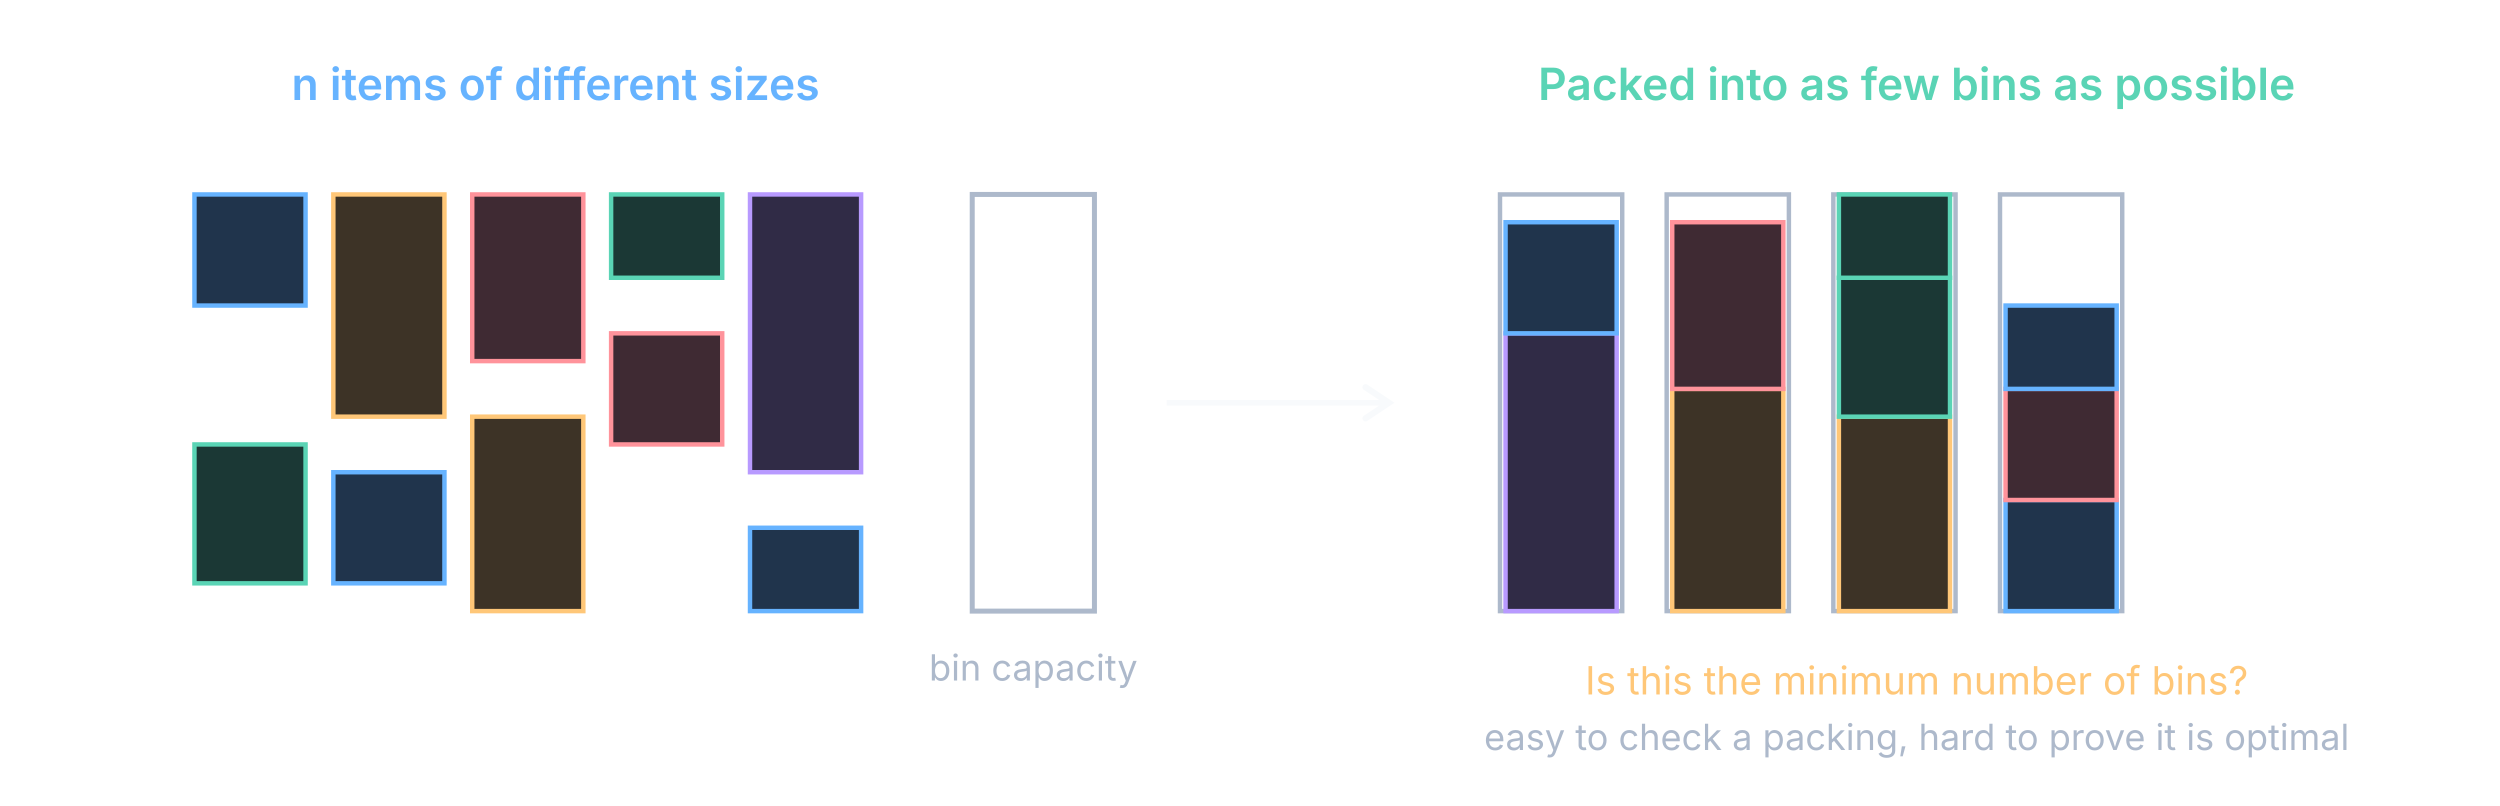
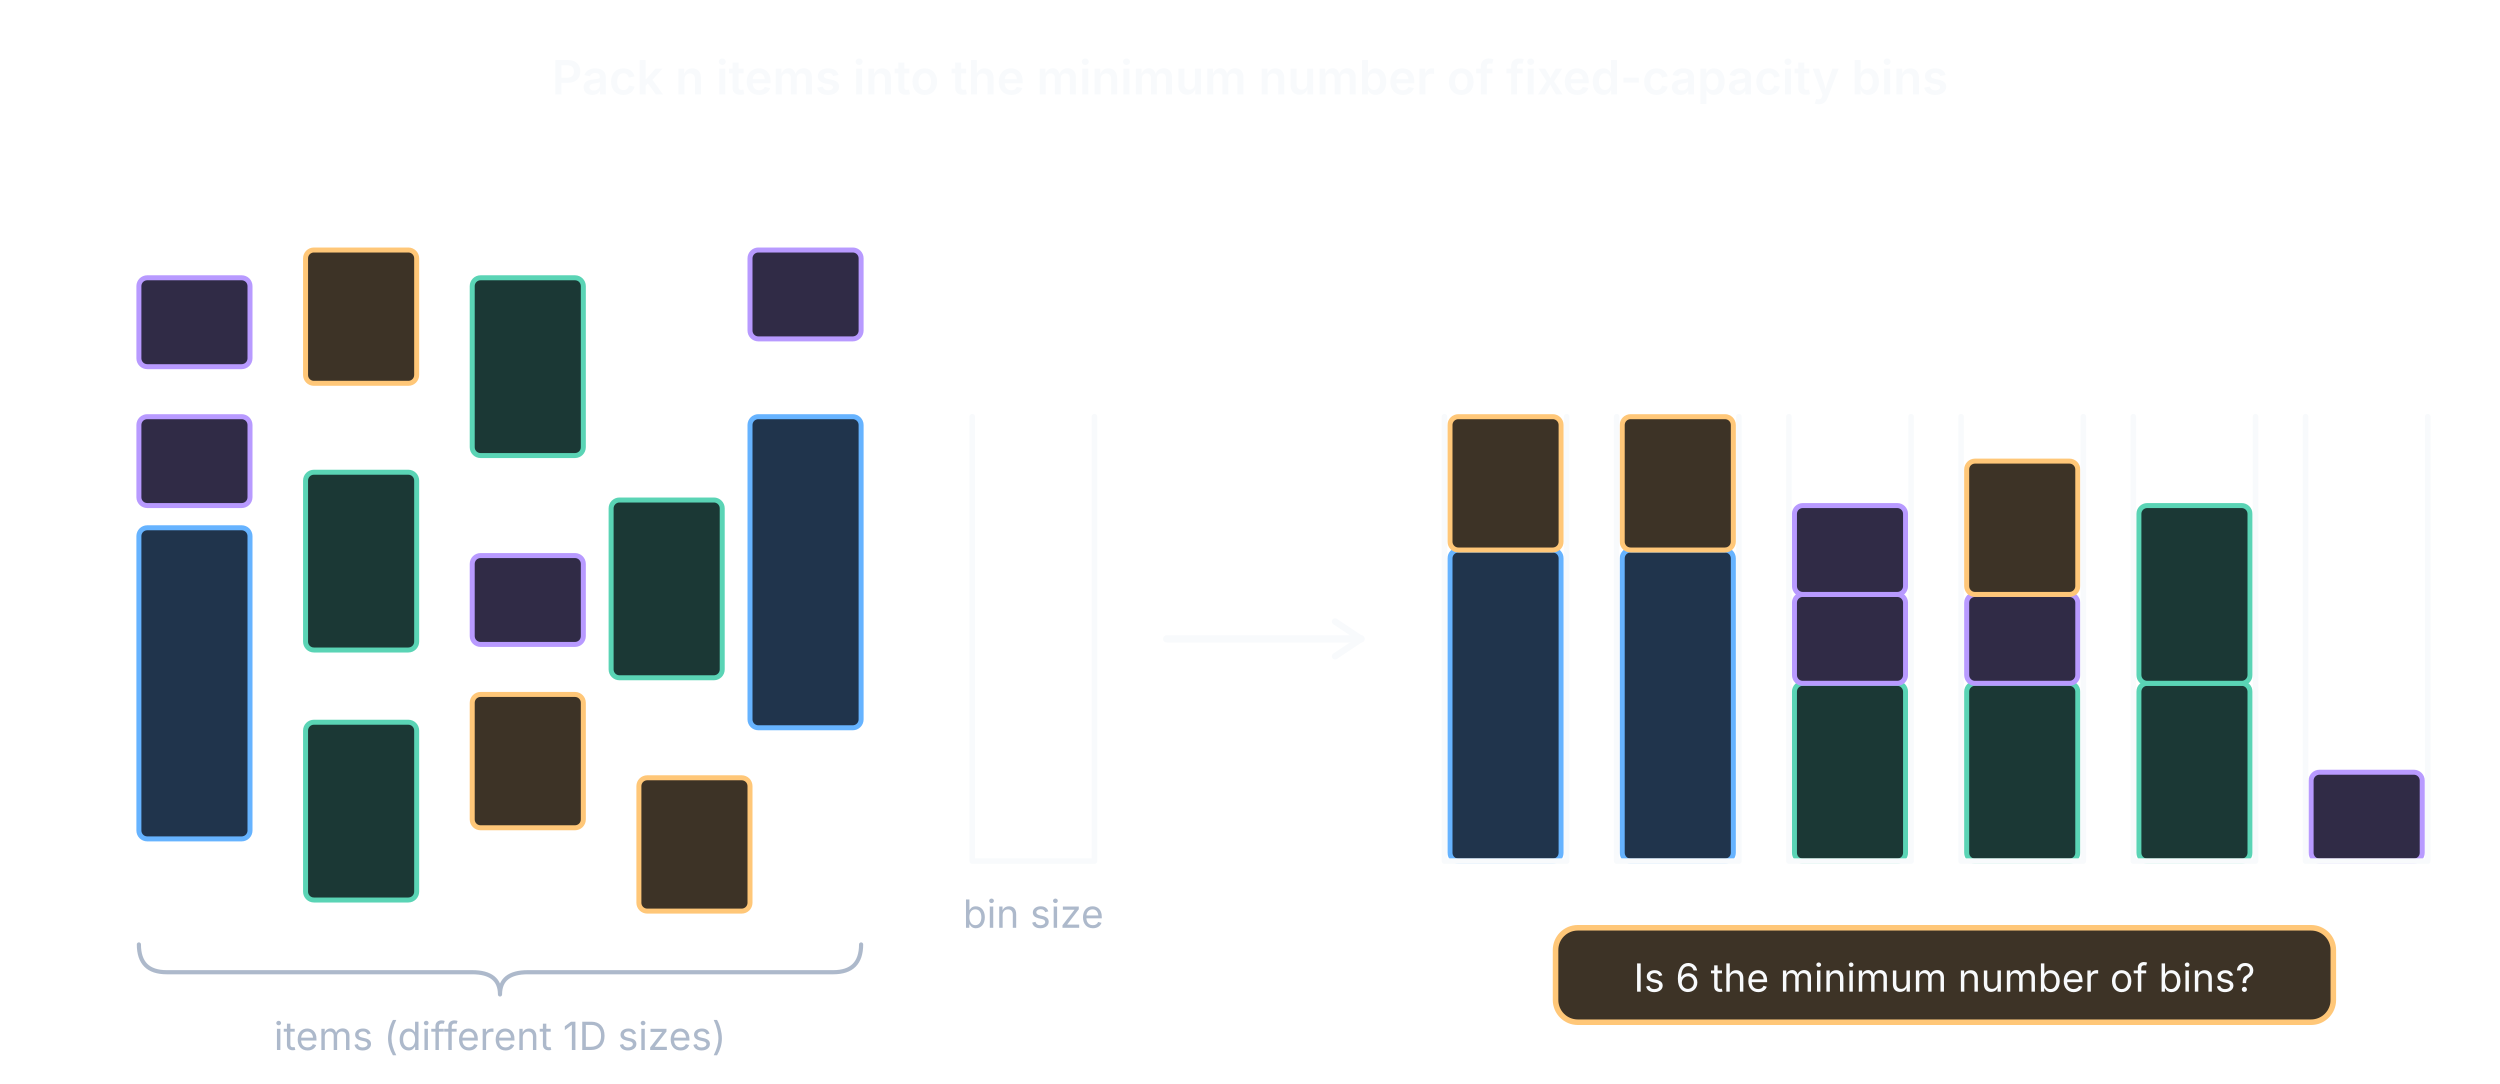
- <svg xmlns="http://www.w3.org/2000/svg" width="100%" viewBox="0 0 900 290" role="img">
+ <svg xmlns="http://www.w3.org/2000/svg" width="100%" viewBox="0 0 900 390" role="img">
  <defs>
-     <marker id="mw" viewBox="0 0 10 10" refX="8" refY="5" markerWidth="7" markerHeight="7" orient="auto-start-reverse">
-       <path d="M2 1L8 5L2 9" fill="none" stroke="#f8fafc" stroke-width="1.6" stroke-linecap="round" />
+     <marker id="a-blue" viewBox="0 0 10 10" refX="8" refY="5" markerWidth="6" markerHeight="6" orient="auto-start-reverse">
+       <path d="M2 1L8 5L2 9" fill="none" stroke="#66b3ff" stroke-width="1.5" stroke-linecap="round" stroke-linejoin="round" />
+     </marker>
+     <marker id="a-violet" viewBox="0 0 10 10" refX="8" refY="5" markerWidth="6" markerHeight="6" orient="auto-start-reverse">
+       <path d="M2 1L8 5L2 9" fill="none" stroke="#b89aff" stroke-width="1.5" stroke-linecap="round" stroke-linejoin="round" />
+     </marker>
+     <marker id="a-teal" viewBox="0 0 10 10" refX="8" refY="5" markerWidth="6" markerHeight="6" orient="auto-start-reverse">
+       <path d="M2 1L8 5L2 9" fill="none" stroke="#5ad4b5" stroke-width="1.5" stroke-linecap="round" stroke-linejoin="round" />
+     </marker>
+     <marker id="a-amber" viewBox="0 0 10 10" refX="8" refY="5" markerWidth="6" markerHeight="6" orient="auto-start-reverse">
+       <path d="M2 1L8 5L2 9" fill="none" stroke="#ffc778" stroke-width="1.5" stroke-linecap="round" stroke-linejoin="round" />
+     </marker>
+     <marker id="a-coral" viewBox="0 0 10 10" refX="8" refY="5" markerWidth="6" markerHeight="6" orient="auto-start-reverse">
+       <path d="M2 1L8 5L2 9" fill="none" stroke="#ff939b" stroke-width="1.5" stroke-linecap="round" stroke-linejoin="round" />
+     </marker>
+     <marker id="a-muted" viewBox="0 0 10 10" refX="8" refY="5" markerWidth="6" markerHeight="6" orient="auto-start-reverse">
+       <path d="M2 1L8 5L2 9" fill="none" stroke="#adb9cb" stroke-width="1.5" stroke-linecap="round" stroke-linejoin="round" />
+     </marker>
+     <marker id="a-white" viewBox="0 0 10 10" refX="8" refY="5" markerWidth="6" markerHeight="6" orient="auto-start-reverse">
+       <path d="M2 1L8 5L2 9" fill="none" stroke="#f8fafc" stroke-width="1.5" stroke-linecap="round" stroke-linejoin="round" />
    </marker>
  </defs>
-   <g font-family="Inter, ui-sans-serif, system-ui, -apple-system, BlinkMacSystemFont, Segoe UI, sans-serif">
-     <text x="200" y="36" text-anchor="middle" font-size="16" font-weight="600" fill="#66b3ff">n items of different sizes</text>
-     <g stroke-width="1.6">
-       <rect x="70" y="70" width="40" height="40" fill="#20344c" stroke="#66b3ff" />
-       <rect x="120" y="70" width="40" height="80" fill="#3d3326" stroke="#ffc778" />
-       <rect x="170" y="70" width="40" height="60" fill="#3f2a33" stroke="#ff939b" />
-       <rect x="220" y="70" width="40" height="30" fill="#1b3835" stroke="#5ad4b5" />
-       <rect x="270" y="70" width="40" height="100" fill="#302b46" stroke="#b89aff" />
-       <rect x="70" y="160" width="40" height="50" fill="#1b3835" stroke="#5ad4b5" />
-       <rect x="120" y="170" width="40" height="40" fill="#20344c" stroke="#66b3ff" />
-       <rect x="170" y="150" width="40" height="70" fill="#3d3326" stroke="#ffc778" />
-       <rect x="220" y="120" width="40" height="40" fill="#3f2a33" stroke="#ff939b" />
-       <rect x="270" y="190" width="40" height="30" fill="#20344c" stroke="#66b3ff" />
-     </g>
-     <rect x="350" y="70" width="44" height="150" fill="none" stroke="#adb9cb" stroke-width="1.8" />
-     <text x="372" y="245" text-anchor="middle" font-size="13" fill="#adb9cb">bin capacity</text>
-     <line x1="420" y1="145" x2="500" y2="145" stroke="#f8fafc" stroke-width="2" marker-end="url(#mw)" />
-     <text x="690" y="36" text-anchor="middle" font-size="16" font-weight="600" fill="#5ad4b5">Packed into as few bins as possible</text>
-     <g stroke-width="1.6">
-       <rect x="540" y="70" width="44" height="150" fill="none" stroke="#adb9cb" />
-       <rect x="542" y="120" width="40" height="100" fill="#302b46" stroke="#b89aff" />
-       <rect x="542" y="80" width="40" height="40" fill="#20344c" stroke="#66b3ff" />
-       <rect x="600" y="70" width="44" height="150" fill="none" stroke="#adb9cb" />
-       <rect x="602" y="140" width="40" height="80" fill="#3d3326" stroke="#ffc778" />
-       <rect x="602" y="80" width="40" height="60" fill="#3f2a33" stroke="#ff939b" />
-       <rect x="660" y="70" width="44" height="150" fill="none" stroke="#adb9cb" />
-       <rect x="662" y="150" width="40" height="70" fill="#3d3326" stroke="#ffc778" />
-       <rect x="662" y="100" width="40" height="50" fill="#1b3835" stroke="#5ad4b5" />
-       <rect x="662" y="70" width="40" height="30" fill="#1b3835" stroke="#5ad4b5" />
-       <rect x="720" y="70" width="44" height="150" fill="none" stroke="#adb9cb" />
-       <rect x="722" y="180" width="40" height="40" fill="#20344c" stroke="#66b3ff" />
-       <rect x="722" y="140" width="40" height="40" fill="#3f2a33" stroke="#ff939b" />
-       <rect x="722" y="110" width="40" height="30" fill="#20344c" stroke="#66b3ff" />
-     </g>
-     <text x="690" y="250" text-anchor="middle" font-size="14" fill="#ffc778">Is this the minimum number of bins?</text>
-     <text x="690" y="270" text-anchor="middle" font-size="13" fill="#adb9cb">easy to check a packing, hard to prove it is optimal</text>
-   </g>
+   <text x="450" y="34" font-family="Inter, ui-sans-serif, system-ui, -apple-system, BlinkMacSystemFont, Segoe UI, sans-serif" font-size="17" fill="#f8fafc" text-anchor="middle" font-weight="600">Pack n items into the minimum number of fixed-capacity bins</text>
+   <rect x="50" y="190" width="40" height="112" rx="3" fill="#20344c" stroke="#66b3ff" stroke-width="1.8" vector-effect="non-scaling-stroke" />
+   <rect x="270" y="150" width="40" height="112" rx="3" fill="#20344c" stroke="#66b3ff" stroke-width="1.8" vector-effect="non-scaling-stroke" />
+   <rect x="110" y="90" width="40" height="48" rx="3" fill="#3d3326" stroke="#ffc778" stroke-width="1.8" vector-effect="non-scaling-stroke" />
+   <rect x="170" y="250" width="40" height="48" rx="3" fill="#3d3326" stroke="#ffc778" stroke-width="1.8" vector-effect="non-scaling-stroke" />
+   <rect x="230" y="280" width="40" height="48" rx="3" fill="#3d3326" stroke="#ffc778" stroke-width="1.8" vector-effect="non-scaling-stroke" />
+   <rect x="110" y="170" width="40" height="64" rx="3" fill="#1b3835" stroke="#5ad4b5" stroke-width="1.8" vector-effect="non-scaling-stroke" />
+   <rect x="170" y="100" width="40" height="64" rx="3" fill="#1b3835" stroke="#5ad4b5" stroke-width="1.8" vector-effect="non-scaling-stroke" />
+   <rect x="110" y="260" width="40" height="64" rx="3" fill="#1b3835" stroke="#5ad4b5" stroke-width="1.8" vector-effect="non-scaling-stroke" />
+   <rect x="220" y="180" width="40" height="64" rx="3" fill="#1b3835" stroke="#5ad4b5" stroke-width="1.8" vector-effect="non-scaling-stroke" />
+   <rect x="50" y="100" width="40" height="32" rx="3" fill="#302b46" stroke="#b89aff" stroke-width="1.8" vector-effect="non-scaling-stroke" />
+   <rect x="50" y="150" width="40" height="32" rx="3" fill="#302b46" stroke="#b89aff" stroke-width="1.8" vector-effect="non-scaling-stroke" />
+   <rect x="270" y="90" width="40" height="32" rx="3" fill="#302b46" stroke="#b89aff" stroke-width="1.8" vector-effect="non-scaling-stroke" />
+   <rect x="170" y="200" width="40" height="32" rx="3" fill="#302b46" stroke="#b89aff" stroke-width="1.8" vector-effect="non-scaling-stroke" />
+   <path d="M50 340 Q50 350 60 350 H170 Q180 350 180 358 Q180 350 190 350 H300 Q310 350 310 340" fill="none" stroke="#adb9cb" stroke-width="1.5" stroke-linecap="round" stroke-linejoin="round" vector-effect="non-scaling-stroke" />
+   <text x="180" y="378" font-family="Inter, ui-sans-serif, system-ui, -apple-system, BlinkMacSystemFont, Segoe UI, sans-serif" font-size="14" fill="#adb9cb" text-anchor="middle" font-weight="normal">items (different 1D sizes)</text>
+   <path d="M350 150 V310 H394 V150" fill="none" stroke="#f8fafc" stroke-width="2" stroke-linecap="round" stroke-linejoin="round" vector-effect="non-scaling-stroke" />
+   <text x="372" y="334" font-family="Inter, ui-sans-serif, system-ui, -apple-system, BlinkMacSystemFont, Segoe UI, sans-serif" font-size="14" fill="#adb9cb" text-anchor="middle" font-weight="normal">bin size</text>
+   <line x1="420.0" y1="230.0" x2="490.0" y2="230.0" stroke="#f8fafc" stroke-width="2.6" stroke-linecap="round" vector-effect="non-scaling-stroke" marker-end="url(#a-white)" />
+   <rect x="522" y="198" width="40" height="112" rx="3" fill="#20344c" stroke="#66b3ff" stroke-width="1.8" vector-effect="non-scaling-stroke" />
+   <rect x="522" y="150" width="40" height="48" rx="3" fill="#3d3326" stroke="#ffc778" stroke-width="1.8" vector-effect="non-scaling-stroke" />
+   <path d="M520 150 V310 H564 V150" fill="none" stroke="#f8fafc" stroke-width="2" stroke-linecap="round" stroke-linejoin="round" vector-effect="non-scaling-stroke" />
+   <rect x="584" y="198" width="40" height="112" rx="3" fill="#20344c" stroke="#66b3ff" stroke-width="1.8" vector-effect="non-scaling-stroke" />
+   <rect x="584" y="150" width="40" height="48" rx="3" fill="#3d3326" stroke="#ffc778" stroke-width="1.8" vector-effect="non-scaling-stroke" />
+   <path d="M582 150 V310 H626 V150" fill="none" stroke="#f8fafc" stroke-width="2" stroke-linecap="round" stroke-linejoin="round" vector-effect="non-scaling-stroke" />
+   <rect x="646" y="246" width="40" height="64" rx="3" fill="#1b3835" stroke="#5ad4b5" stroke-width="1.8" vector-effect="non-scaling-stroke" />
+   <rect x="646" y="214" width="40" height="32" rx="3" fill="#302b46" stroke="#b89aff" stroke-width="1.8" vector-effect="non-scaling-stroke" />
+   <rect x="646" y="182" width="40" height="32" rx="3" fill="#302b46" stroke="#b89aff" stroke-width="1.8" vector-effect="non-scaling-stroke" />
+   <path d="M644 150 V310 H688 V150" fill="none" stroke="#f8fafc" stroke-width="2" stroke-linecap="round" stroke-linejoin="round" vector-effect="non-scaling-stroke" />
+   <rect x="708" y="246" width="40" height="64" rx="3" fill="#1b3835" stroke="#5ad4b5" stroke-width="1.8" vector-effect="non-scaling-stroke" />
+   <rect x="708" y="214" width="40" height="32" rx="3" fill="#302b46" stroke="#b89aff" stroke-width="1.8" vector-effect="non-scaling-stroke" />
+   <rect x="708" y="166" width="40" height="48" rx="3" fill="#3d3326" stroke="#ffc778" stroke-width="1.8" vector-effect="non-scaling-stroke" />
+   <path d="M706 150 V310 H750 V150" fill="none" stroke="#f8fafc" stroke-width="2" stroke-linecap="round" stroke-linejoin="round" vector-effect="non-scaling-stroke" />
+   <rect x="770" y="246" width="40" height="64" rx="3" fill="#1b3835" stroke="#5ad4b5" stroke-width="1.8" vector-effect="non-scaling-stroke" />
+   <rect x="770" y="182" width="40" height="64" rx="3" fill="#1b3835" stroke="#5ad4b5" stroke-width="1.8" vector-effect="non-scaling-stroke" />
+   <path d="M768 150 V310 H812 V150" fill="none" stroke="#f8fafc" stroke-width="2" stroke-linecap="round" stroke-linejoin="round" vector-effect="non-scaling-stroke" />
+   <rect x="832" y="278" width="40" height="32" rx="3" fill="#302b46" stroke="#b89aff" stroke-width="1.8" vector-effect="non-scaling-stroke" />
+   <path d="M830 150 V310 H874 V150" fill="none" stroke="#f8fafc" stroke-width="2" stroke-linecap="round" stroke-linejoin="round" vector-effect="non-scaling-stroke" />
+   <rect x="560" y="334" width="280" height="34" rx="8" fill="#3d3326" stroke="#ffc778" stroke-width="2" vector-effect="non-scaling-stroke" />
+   <text x="700" y="357" font-family="Inter, ui-sans-serif, system-ui, -apple-system, BlinkMacSystemFont, Segoe UI, sans-serif" font-size="14" fill="#f8fafc" text-anchor="middle" font-weight="normal">Is 6 the minimum number of bins?</text>
</svg>
